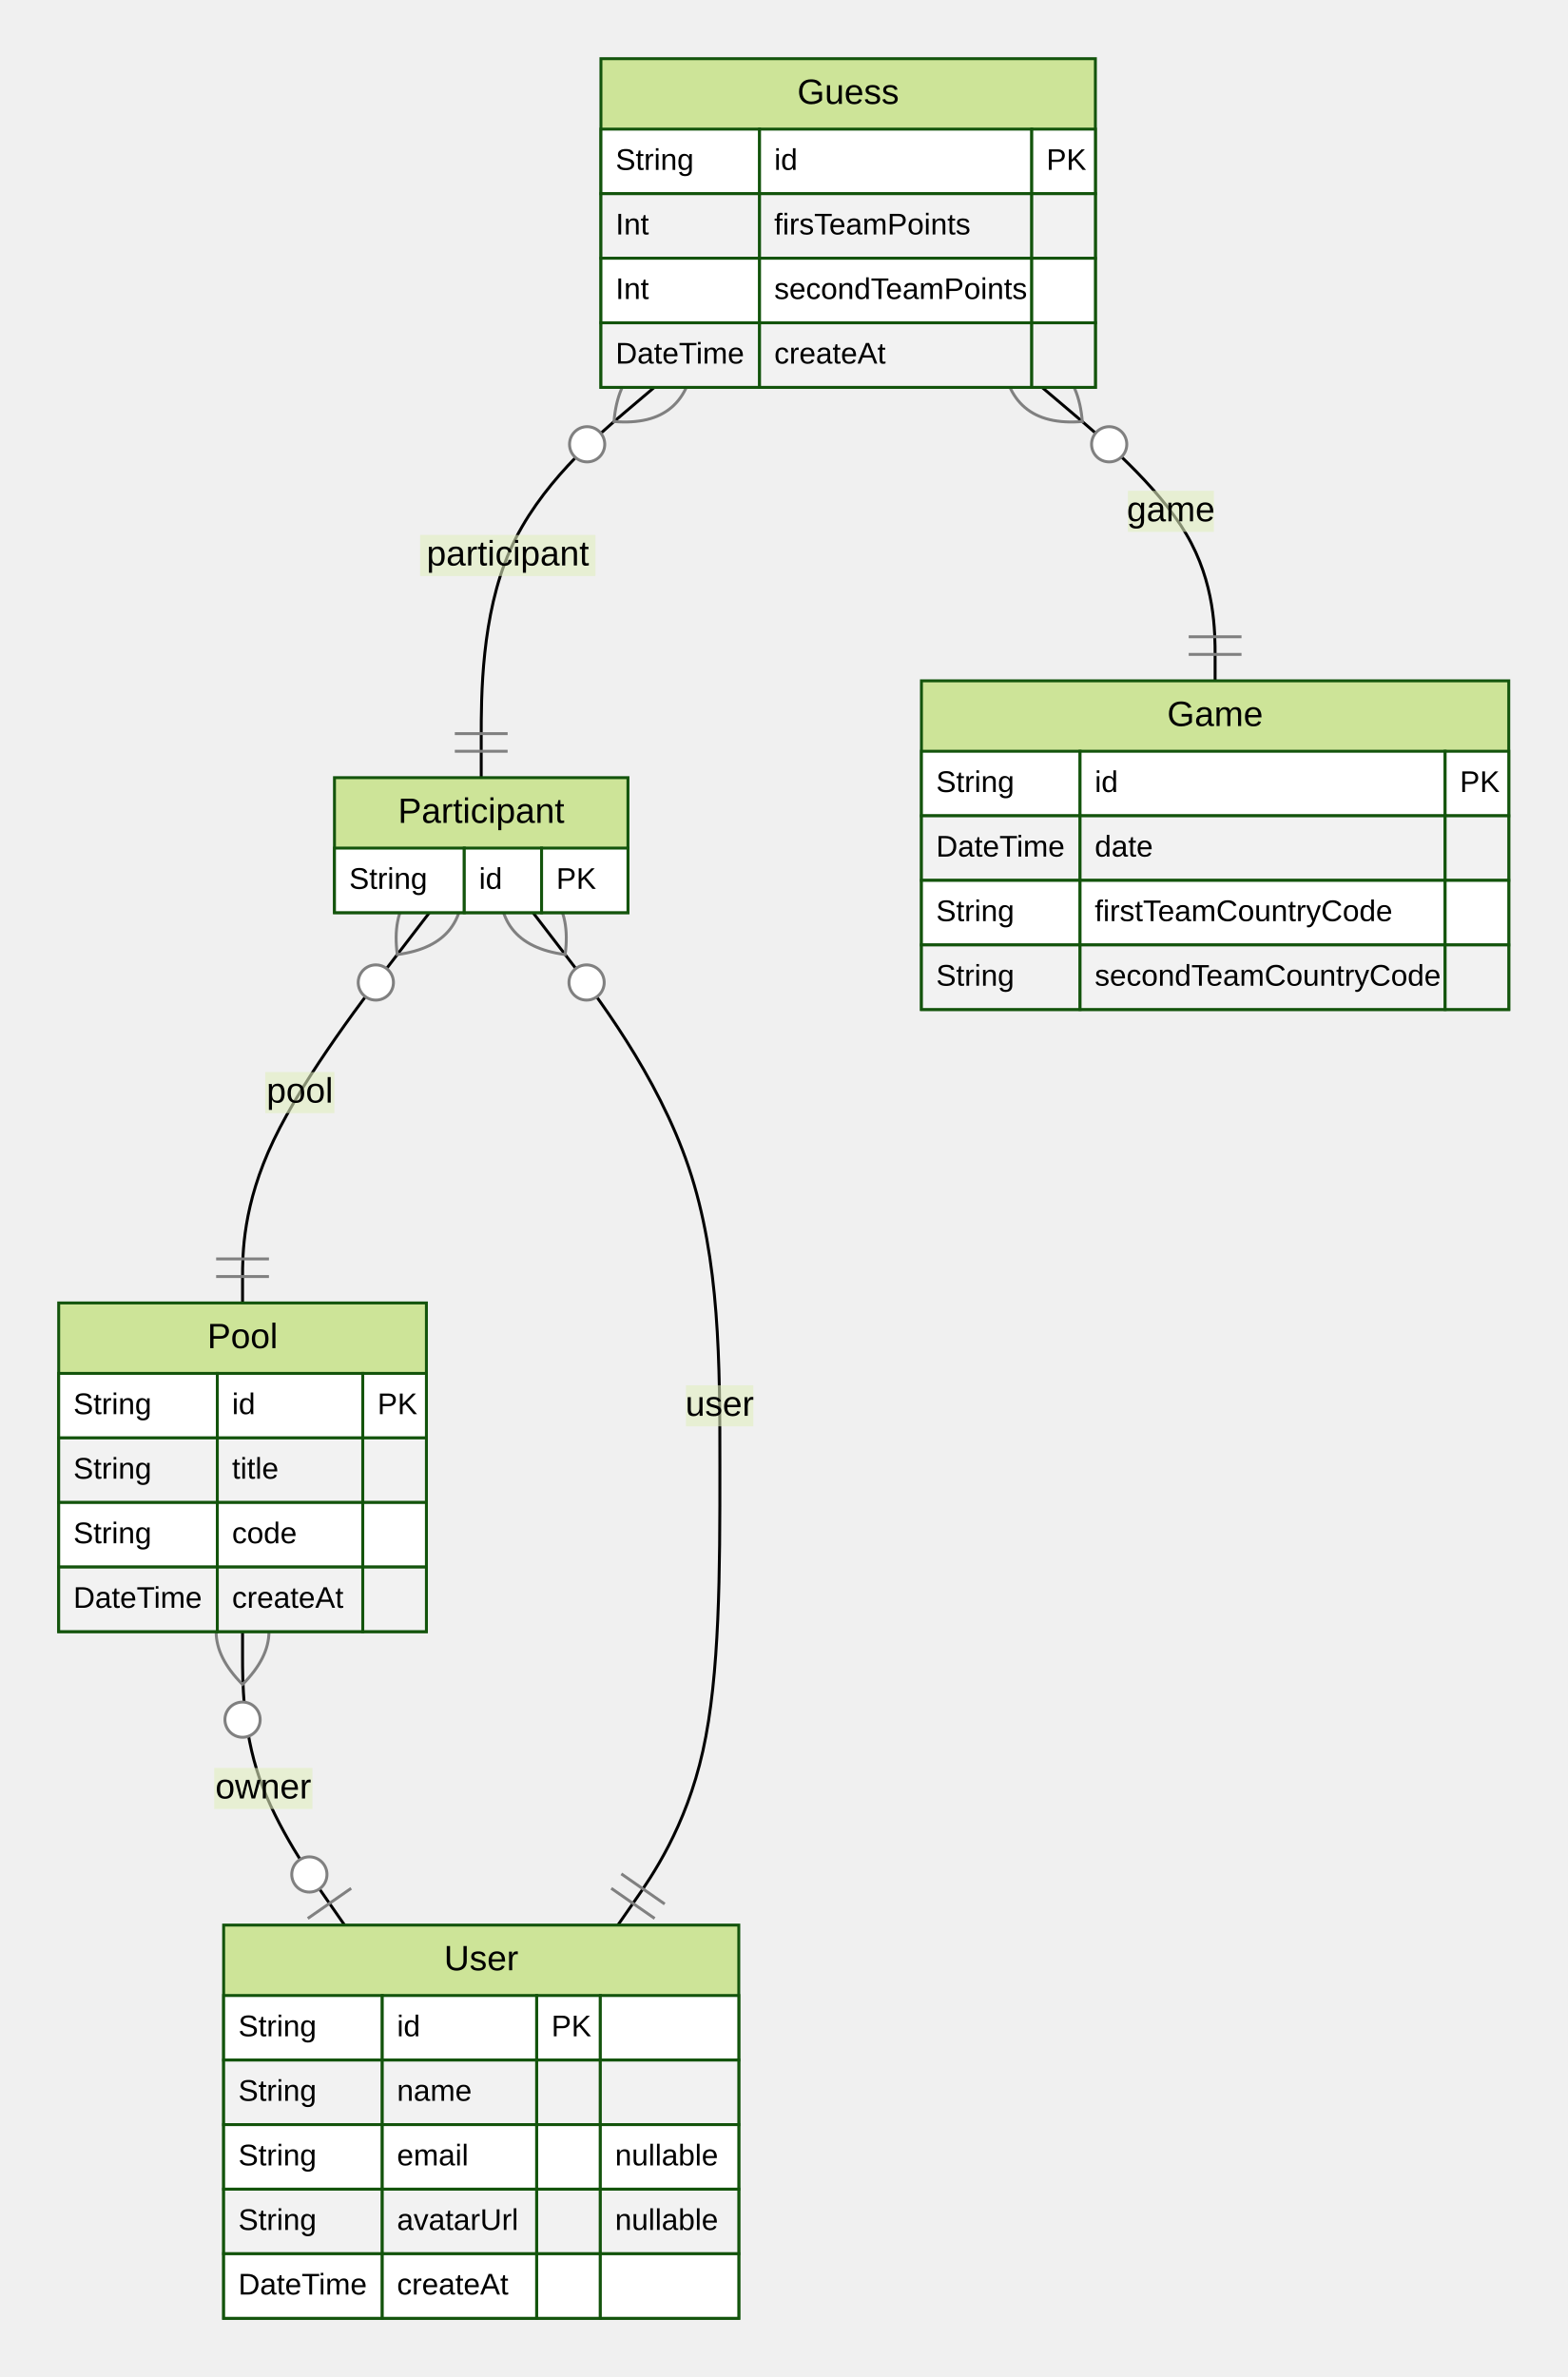
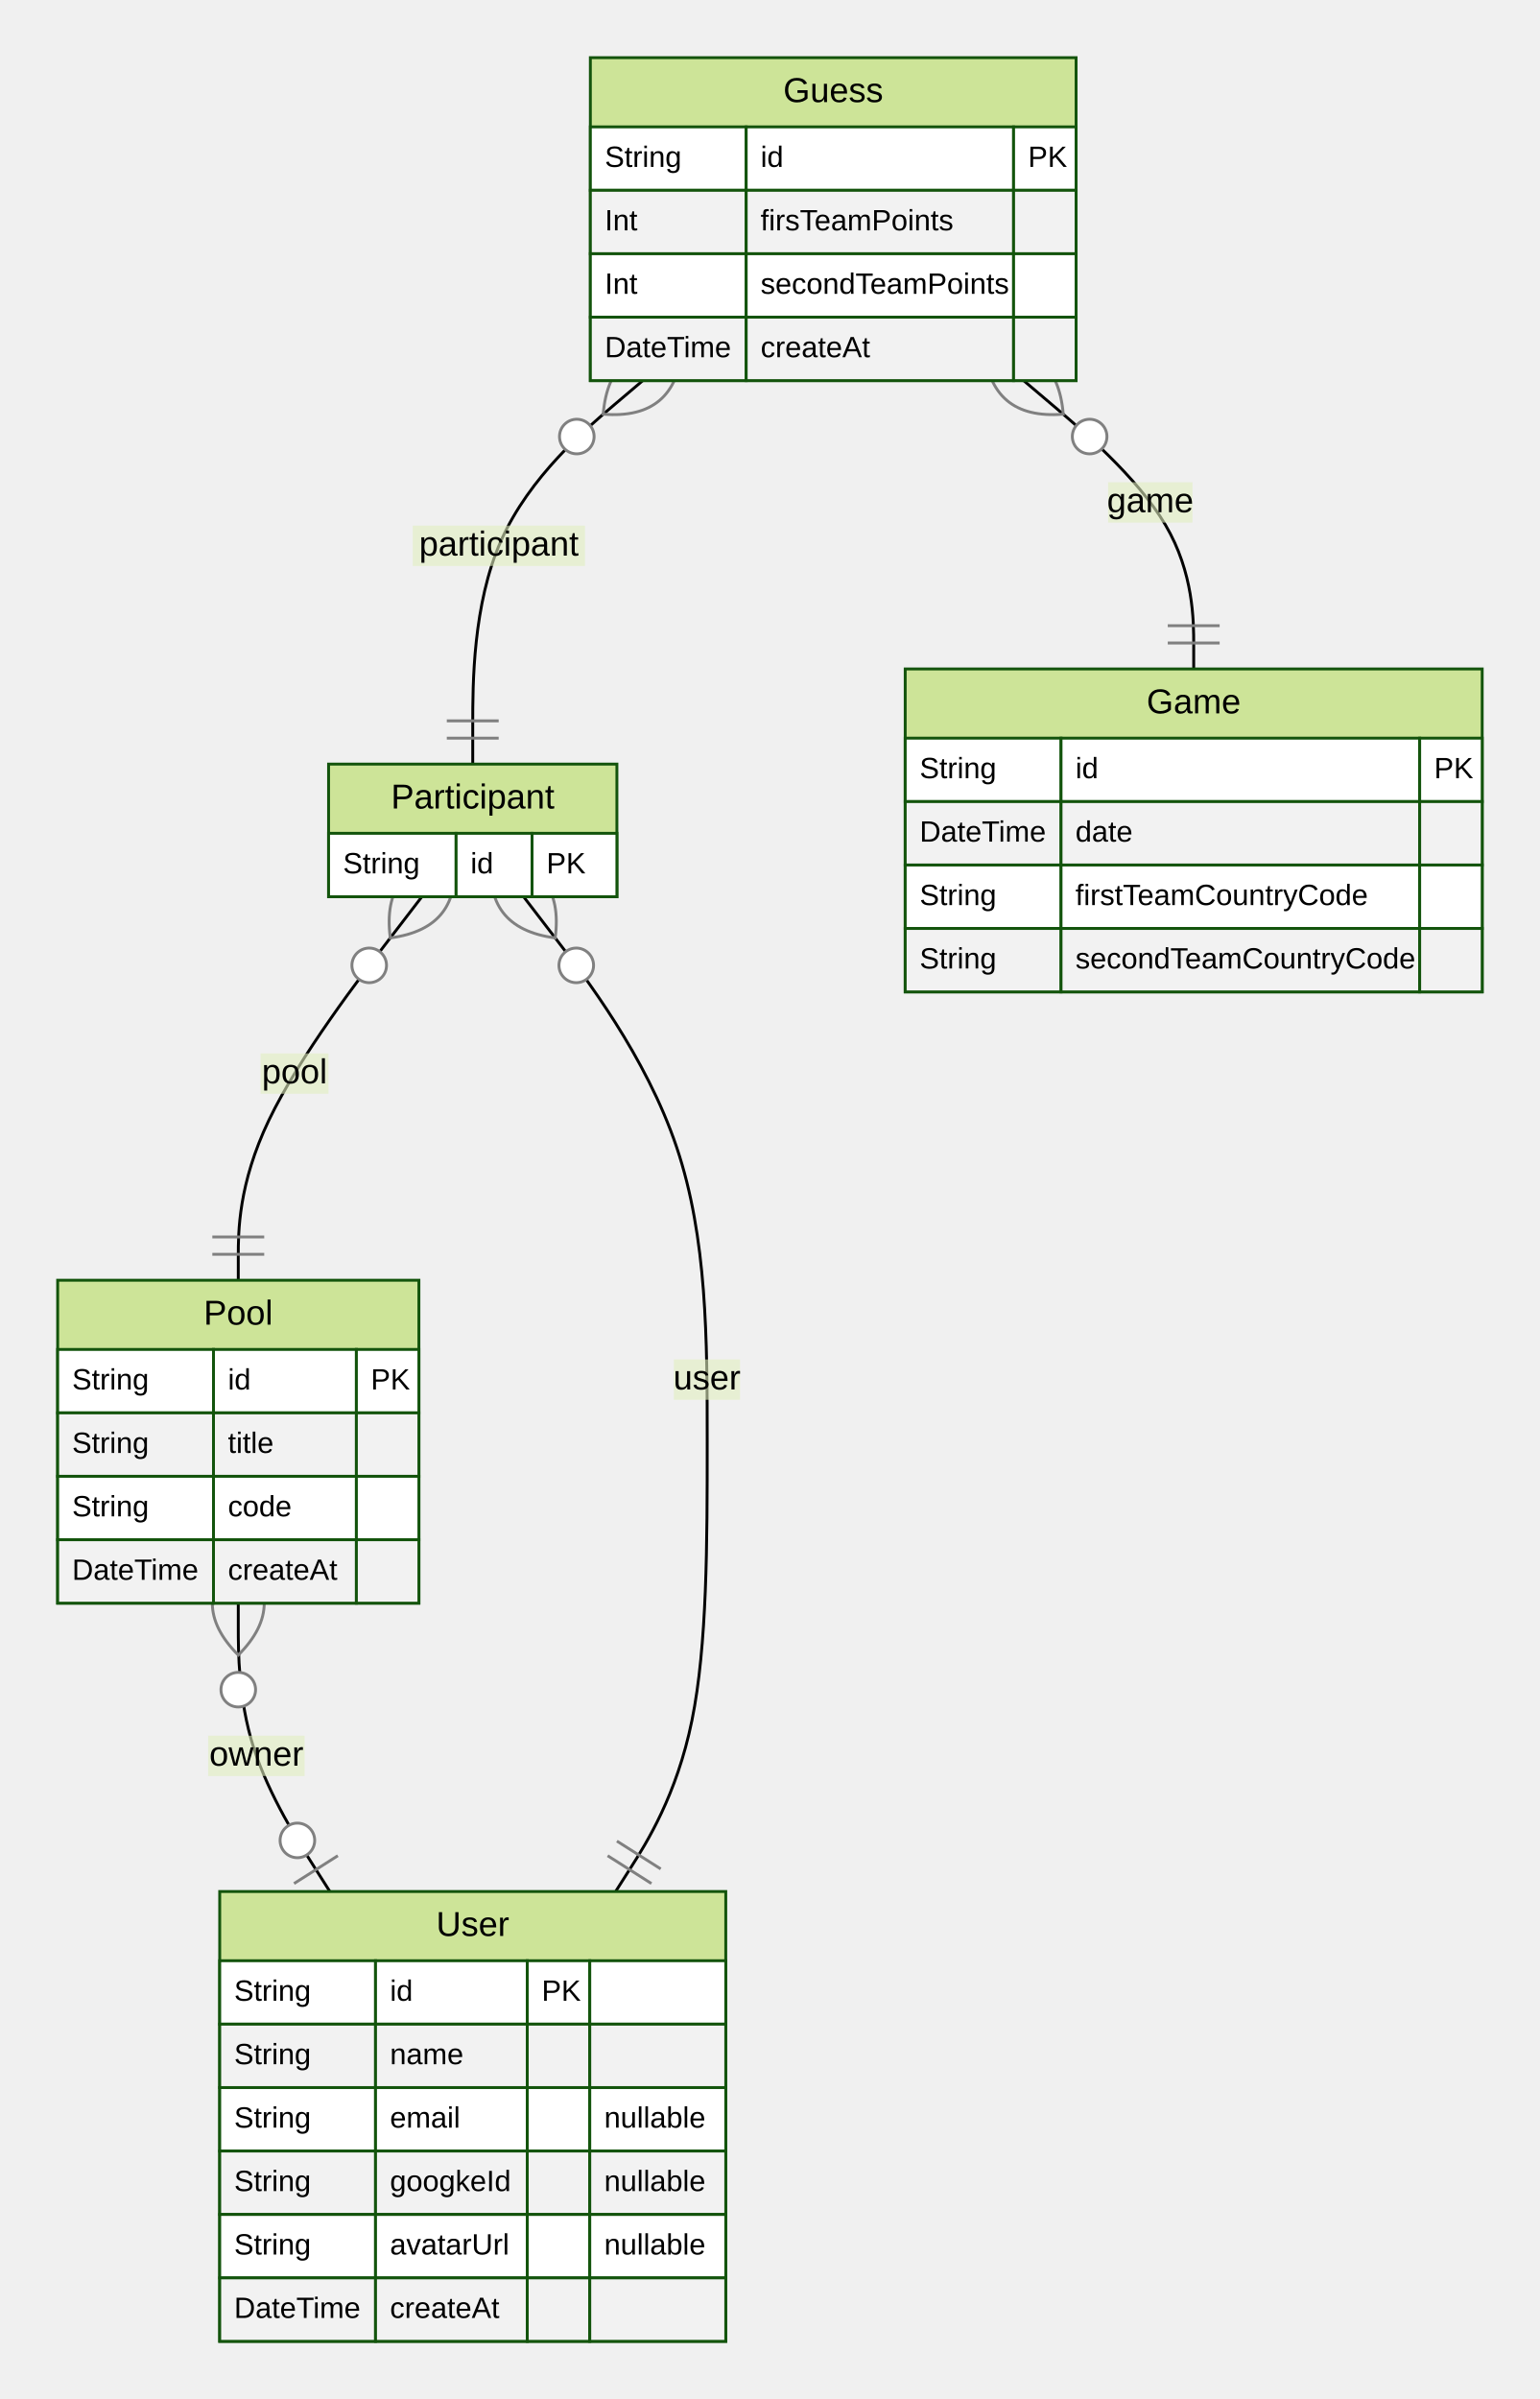
- <svg xmlns="http://www.w3.org/2000/svg" aria-labelledby="chart-title-mermaid-0 chart-desc-mermaid-0" role="img" viewBox="0 0 534.093 810" style="max-width: 534.093px; background-color: white;" width="100%" id="mermaid-0">
+ <svg xmlns="http://www.w3.org/2000/svg" aria-labelledby="chart-title-mermaid-0 chart-desc-mermaid-0" role="img" viewBox="0 0 534.093 832" style="max-width: 534.093px; background-color: white;" width="100%" id="mermaid-0">
  <style>#mermaid-0 {font-family:"trebuchet ms",verdana,arial,sans-serif;font-size:16px;fill:#000000;}#mermaid-0 .error-icon{fill:#552222;}#mermaid-0 .error-text{fill:#552222;stroke:#552222;}#mermaid-0 .edge-thickness-normal{stroke-width:2px;}#mermaid-0 .edge-thickness-thick{stroke-width:3.5px;}#mermaid-0 .edge-pattern-solid{stroke-dasharray:0;}#mermaid-0 .edge-pattern-dashed{stroke-dasharray:3;}#mermaid-0 .edge-pattern-dotted{stroke-dasharray:2;}#mermaid-0 .marker{fill:#000000;stroke:#000000;}#mermaid-0 .marker.cross{stroke:#000000;}#mermaid-0 svg{font-family:"trebuchet ms",verdana,arial,sans-serif;font-size:16px;}#mermaid-0 .entityBox{fill:#cde498;stroke:#13540c;}#mermaid-0 .attributeBoxOdd{fill:#ffffff;stroke:#13540c;}#mermaid-0 .attributeBoxEven{fill:#f2f2f2;stroke:#13540c;}#mermaid-0 .relationshipLabelBox{fill:hsl(78.158, 58.462%, 84.51%);opacity:0.7;background-color:hsl(78.158, 58.462%, 84.51%);}#mermaid-0 .relationshipLabelBox rect{opacity:0.5;}#mermaid-0 .relationshipLine{stroke:#000000;}#mermaid-0 :root{--mermaid-font-family:"trebuchet ms",verdana,arial,sans-serif;}</style>
  <g />
  <defs>
    <marker orient="auto" markerHeight="18" markerWidth="18" refY="9" refX="0" id="ONLY_ONE_START">
      <path d="M9,0 L9,18 M15,0 L15,18" fill="none" stroke="gray" />
    </marker>
  </defs>
  <defs>
    <marker orient="auto" markerHeight="18" markerWidth="18" refY="9" refX="18" id="ONLY_ONE_END">
      <path d="M3,0 L3,18 M9,0 L9,18" fill="none" stroke="gray" />
    </marker>
  </defs>
  <defs>
    <marker orient="auto" markerHeight="18" markerWidth="30" refY="9" refX="0" id="ZERO_OR_ONE_START">
      <circle r="6" cy="9" cx="21" fill="white" stroke="gray" />
      <path d="M9,0 L9,18" fill="none" stroke="gray" />
    </marker>
  </defs>
  <defs>
    <marker orient="auto" markerHeight="18" markerWidth="30" refY="9" refX="30" id="ZERO_OR_ONE_END">
      <circle r="6" cy="9" cx="9" fill="white" stroke="gray" />
      <path d="M21,0 L21,18" fill="none" stroke="gray" />
    </marker>
  </defs>
  <defs>
    <marker orient="auto" markerHeight="36" markerWidth="45" refY="18" refX="18" id="ONE_OR_MORE_START">
      <path d="M0,18 Q 18,0 36,18 Q 18,36 0,18 M42,9 L42,27" fill="none" stroke="gray" />
    </marker>
  </defs>
  <defs>
    <marker orient="auto" markerHeight="36" markerWidth="45" refY="18" refX="27" id="ONE_OR_MORE_END">
      <path d="M3,9 L3,27 M9,18 Q27,0 45,18 Q27,36 9,18" fill="none" stroke="gray" />
    </marker>
  </defs>
  <defs>
    <marker orient="auto" markerHeight="36" markerWidth="57" refY="18" refX="18" id="ZERO_OR_MORE_START">
      <circle r="6" cy="18" cx="48" fill="white" stroke="gray" />
      <path d="M0,18 Q18,0 36,18 Q18,36 0,18" fill="none" stroke="gray" />
    </marker>
  </defs>
  <defs>
    <marker orient="auto" markerHeight="36" markerWidth="57" refY="18" refX="39" id="ZERO_OR_MORE_END">
      <circle r="6" cy="18" cx="9" fill="white" stroke="gray" />
      <path d="M21,18 Q39,0 57,18 Q39,36 21,18" fill="none" stroke="gray" />
    </marker>
  </defs>
-   <path marker-start="url(#ZERO_OR_MORE_START)" marker-end="url(#ZERO_OR_ONE_END)" fill="none" stroke="gray" d="M82.646,556L82.646,564.333C82.646,572.667,82.646,589.333,88.438,606C94.23,622.667,105.815,639.333,111.607,647.667L117.399,656" class="er relationshipLine" />
-   <path marker-start="url(#ZERO_OR_MORE_START)" marker-end="url(#ONLY_ONE_END)" fill="none" stroke="gray" d="M181.614,311L192.227,324.833C202.84,338.667,224.066,366.333,234.679,397.833C245.292,429.333,245.292,464.667,245.292,500C245.292,535.333,245.292,570.667,239.499,596.667C233.707,622.667,222.123,639.333,216.33,647.667L210.538,656" class="er relationshipLine" />
+   <path marker-start="url(#ZERO_OR_MORE_START)" marker-end="url(#ZERO_OR_ONE_END)" fill="none" stroke="gray" d="M82.646,556L82.646,564.333C82.646,572.667,82.646,589.333,87.94,606C93.235,622.667,103.824,639.333,109.118,647.667L114.413,656" class="er relationshipLine" />
+   <path marker-start="url(#ZERO_OR_MORE_START)" marker-end="url(#ONLY_ONE_END)" fill="none" stroke="gray" d="M181.614,311L192.227,324.833C202.84,338.667,224.066,366.333,234.679,397.833C245.292,429.333,245.292,464.667,245.292,500C245.292,535.333,245.292,570.667,239.997,596.667C234.703,622.667,224.114,639.333,218.819,647.667L213.525,656" class="er relationshipLine" />
  <path marker-start="url(#ZERO_OR_MORE_START)" marker-end="url(#ONLY_ONE_END)" fill="none" stroke="gray" d="M146.323,311L135.71,324.833C125.097,338.667,103.872,366.333,93.259,388.5C82.646,410.667,82.646,427.333,82.646,435.667L82.646,444" class="er relationshipLine" />
  <path marker-start="url(#ZERO_OR_MORE_START)" marker-end="url(#ONLY_ONE_END)" fill="none" stroke="gray" d="M222.946,132L213.116,140.333C203.287,148.667,183.628,165.333,173.798,187.5C163.969,209.667,163.969,237.333,163.969,251.167L163.969,265" class="er relationshipLine" />
  <path marker-start="url(#ZERO_OR_MORE_START)" marker-end="url(#ONLY_ONE_END)" fill="none" stroke="gray" d="M355.054,132L364.883,140.333C374.713,148.667,394.372,165.333,404.201,182C414.031,198.667,414.031,215.333,414.031,223.667L414.031,232" class="er relationshipLine" />
  <g transform="translate(20,444 )" id="Pool">
    <rect height="112" width="125.292" y="0" x="0" stroke="gray" fill-opacity="100%" fill="honeydew" class="er entityBox" />
    <text transform="translate(62.64581,12)" style="font-family: &quot;trebuchet ms&quot;, verdana, arial, sans-serif;; font-size: 12px" text-anchor="middle" dominant-baseline="middle" y="0" x="0" id="entity-Pool" class="er entityLabel">Pool</text>
    <rect height="22" width="54.048" y="24" x="0" stroke="gray" fill-opacity="100%" fill="honeydew" class="er attributeBoxOdd" />
    <text transform="translate(5,35)" style="font-family: &quot;trebuchet ms&quot;, verdana, arial, sans-serif;; font-size: 10.2px" text-anchor="left" dominant-baseline="middle" y="0" x="0" id="entity-Pool-attr-1-type" class="er entityLabel">String</text>
    <rect height="22" width="49.562" y="24" x="54.048" stroke="gray" fill-opacity="100%" fill="honeydew" class="er attributeBoxOdd" />
    <text transform="translate(59.0484,35)" style="font-family: &quot;trebuchet ms&quot;, verdana, arial, sans-serif;; font-size: 10.2px" text-anchor="left" dominant-baseline="middle" y="0" x="0" id="entity-Pool-attr-1-name" class="er entityLabel">id</text>
    <rect height="22" width="21.681" y="24" x="103.611" stroke="gray" fill-opacity="100%" fill="honeydew" class="er attributeBoxOdd" />
    <text transform="translate(108.6109,35)" style="font-family: &quot;trebuchet ms&quot;, verdana, arial, sans-serif;; font-size: 10.2px" text-anchor="left" dominant-baseline="middle" y="0" x="0" id="entity-Pool-attr-1-key" class="er entityLabel">PK</text>
    <rect height="22" width="54.048" y="46" x="0" stroke="gray" fill-opacity="100%" fill="honeydew" class="er attributeBoxEven" />
    <text transform="translate(5,57)" style="font-family: &quot;trebuchet ms&quot;, verdana, arial, sans-serif;; font-size: 10.2px" text-anchor="left" dominant-baseline="middle" y="0" x="0" id="entity-Pool-attr-2-type" class="er entityLabel">String</text>
    <rect height="22" width="49.562" y="46" x="54.048" stroke="gray" fill-opacity="100%" fill="honeydew" class="er attributeBoxEven" />
    <text transform="translate(59.0484,57)" style="font-family: &quot;trebuchet ms&quot;, verdana, arial, sans-serif;; font-size: 10.2px" text-anchor="left" dominant-baseline="middle" y="0" x="0" id="entity-Pool-attr-2-name" class="er entityLabel">title</text>
    <rect height="22" width="21.681" y="46" x="103.611" stroke="gray" fill-opacity="100%" fill="honeydew" class="er attributeBoxEven" />
    <text transform="translate(108.6109,57)" style="font-family: &quot;trebuchet ms&quot;, verdana, arial, sans-serif;; font-size: 10.2px" text-anchor="left" dominant-baseline="middle" y="0" x="0" id="entity-Pool-attr-2-key" class="er entityLabel" />
    <rect height="22" width="54.048" y="68" x="0" stroke="gray" fill-opacity="100%" fill="honeydew" class="er attributeBoxOdd" />
    <text transform="translate(5,79)" style="font-family: &quot;trebuchet ms&quot;, verdana, arial, sans-serif;; font-size: 10.2px" text-anchor="left" dominant-baseline="middle" y="0" x="0" id="entity-Pool-attr-3-type" class="er entityLabel">String</text>
    <rect height="22" width="49.562" y="68" x="54.048" stroke="gray" fill-opacity="100%" fill="honeydew" class="er attributeBoxOdd" />
    <text transform="translate(59.0484,79)" style="font-family: &quot;trebuchet ms&quot;, verdana, arial, sans-serif;; font-size: 10.2px" text-anchor="left" dominant-baseline="middle" y="0" x="0" id="entity-Pool-attr-3-name" class="er entityLabel">code</text>
    <rect height="22" width="21.681" y="68" x="103.611" stroke="gray" fill-opacity="100%" fill="honeydew" class="er attributeBoxOdd" />
    <text transform="translate(108.6109,79)" style="font-family: &quot;trebuchet ms&quot;, verdana, arial, sans-serif;; font-size: 10.2px" text-anchor="left" dominant-baseline="middle" y="0" x="0" id="entity-Pool-attr-3-key" class="er entityLabel" />
    <rect height="22" width="54.048" y="90" x="0" stroke="gray" fill-opacity="100%" fill="honeydew" class="er attributeBoxEven" />
    <text transform="translate(5,101)" style="font-family: &quot;trebuchet ms&quot;, verdana, arial, sans-serif;; font-size: 10.2px" text-anchor="left" dominant-baseline="middle" y="0" x="0" id="entity-Pool-attr-4-type" class="er entityLabel">DateTime</text>
    <rect height="22" width="49.562" y="90" x="54.048" stroke="gray" fill-opacity="100%" fill="honeydew" class="er attributeBoxEven" />
    <text transform="translate(59.0484,101)" style="font-family: &quot;trebuchet ms&quot;, verdana, arial, sans-serif;; font-size: 10.2px" text-anchor="left" dominant-baseline="middle" y="0" x="0" id="entity-Pool-attr-4-name" class="er entityLabel">createAt</text>
    <rect height="22" width="21.681" y="90" x="103.611" stroke="gray" fill-opacity="100%" fill="honeydew" class="er attributeBoxEven" />
    <text transform="translate(108.6109,101)" style="font-family: &quot;trebuchet ms&quot;, verdana, arial, sans-serif;; font-size: 10.2px" text-anchor="left" dominant-baseline="middle" y="0" x="0" id="entity-Pool-attr-4-key" class="er entityLabel" />
  </g>
  <g transform="translate(113.9687,265 )" id="Participant">
    <rect height="46" width="100" y="0" x="0" stroke="gray" fill-opacity="100%" fill="honeydew" class="er entityBox" />
    <text transform="translate(50,12)" style="font-family: &quot;trebuchet ms&quot;, verdana, arial, sans-serif;; font-size: 12px" text-anchor="middle" dominant-baseline="middle" y="0" x="0" id="entity-Participant" class="er entityLabel">Participant</text>
    <rect height="22" width="44.231" y="24" x="0" stroke="gray" fill-opacity="100%" fill="honeydew" class="er attributeBoxOdd" />
    <text transform="translate(5,35)" style="font-family: &quot;trebuchet ms&quot;, verdana, arial, sans-serif;; font-size: 10.2px" text-anchor="left" dominant-baseline="middle" y="0" x="0" id="entity-Participant-attr-1-type" class="er entityLabel">String</text>
    <rect height="22" width="26.341" y="24" x="44.231" stroke="gray" fill-opacity="100%" fill="honeydew" class="er attributeBoxOdd" />
    <text transform="translate(49.23142,35)" style="font-family: &quot;trebuchet ms&quot;, verdana, arial, sans-serif;; font-size: 10.2px" text-anchor="left" dominant-baseline="middle" y="0" x="0" id="entity-Participant-attr-1-name" class="er entityLabel">id</text>
    <rect height="22" width="29.428" y="24" x="70.572" stroke="gray" fill-opacity="100%" fill="honeydew" class="er attributeBoxOdd" />
    <text transform="translate(75.57222,35)" style="font-family: &quot;trebuchet ms&quot;, verdana, arial, sans-serif;; font-size: 10.2px" text-anchor="left" dominant-baseline="middle" y="0" x="0" id="entity-Participant-attr-1-key" class="er entityLabel">PK</text>
  </g>
  <g transform="translate(76.20448,656 )" id="User">
-     <rect height="134" width="175.528" y="0" x="0" stroke="gray" fill-opacity="100%" fill="honeydew" class="er entityBox" />
+     <rect height="156" width="175.528" y="0" x="0" stroke="gray" fill-opacity="100%" fill="honeydew" class="er entityBox" />
    <text transform="translate(87.76424,12)" style="font-family: &quot;trebuchet ms&quot;, verdana, arial, sans-serif;; font-size: 12px" text-anchor="middle" dominant-baseline="middle" y="0" x="0" id="entity-User" class="er entityLabel">User</text>
    <rect height="22" width="54.048" y="24" x="0" stroke="gray" fill-opacity="100%" fill="honeydew" class="er attributeBoxOdd" />
    <text transform="translate(5,35)" style="font-family: &quot;trebuchet ms&quot;, verdana, arial, sans-serif;; font-size: 10.2px" text-anchor="left" dominant-baseline="middle" y="0" x="0" id="entity-User-attr-1-type" class="er entityLabel">String</text>
    <rect height="22" width="52.625" y="24" x="54.048" stroke="gray" fill-opacity="100%" fill="honeydew" class="er attributeBoxOdd" />
    <text transform="translate(59.0484,35)" style="font-family: &quot;trebuchet ms&quot;, verdana, arial, sans-serif;; font-size: 10.2px" text-anchor="left" dominant-baseline="middle" y="0" x="0" id="entity-User-attr-1-name" class="er entityLabel">id</text>
    <rect height="22" width="21.681" y="24" x="106.673" stroke="gray" fill-opacity="100%" fill="honeydew" class="er attributeBoxOdd" />
    <text transform="translate(111.6734,35)" style="font-family: &quot;trebuchet ms&quot;, verdana, arial, sans-serif;; font-size: 10.2px" text-anchor="left" dominant-baseline="middle" y="0" x="0" id="entity-User-attr-1-key" class="er entityLabel">PK</text>
    <rect height="22" width="47.174" y="24" x="128.354" stroke="gray" fill-opacity="100%" fill="honeydew" class="er attributeBoxOdd" />
    <text transform="translate(133.3541,35)" style="font-family: &quot;trebuchet ms&quot;, verdana, arial, sans-serif;; font-size: 10.2px" text-anchor="left" dominant-baseline="middle" y="0" x="0" id="entity-User-attr-1-comment" class="er entityLabel" />
    <rect height="22" width="54.048" y="46" x="0" stroke="gray" fill-opacity="100%" fill="honeydew" class="er attributeBoxEven" />
    <text transform="translate(5,57)" style="font-family: &quot;trebuchet ms&quot;, verdana, arial, sans-serif;; font-size: 10.2px" text-anchor="left" dominant-baseline="middle" y="0" x="0" id="entity-User-attr-2-type" class="er entityLabel">String</text>
    <rect height="22" width="52.625" y="46" x="54.048" stroke="gray" fill-opacity="100%" fill="honeydew" class="er attributeBoxEven" />
    <text transform="translate(59.0484,57)" style="font-family: &quot;trebuchet ms&quot;, verdana, arial, sans-serif;; font-size: 10.2px" text-anchor="left" dominant-baseline="middle" y="0" x="0" id="entity-User-attr-2-name" class="er entityLabel">name</text>
    <rect height="22" width="21.681" y="46" x="106.673" stroke="gray" fill-opacity="100%" fill="honeydew" class="er attributeBoxEven" />
    <text transform="translate(111.6734,57)" style="font-family: &quot;trebuchet ms&quot;, verdana, arial, sans-serif;; font-size: 10.2px" text-anchor="left" dominant-baseline="middle" y="0" x="0" id="entity-User-attr-2-key" class="er entityLabel" />
    <rect height="22" width="47.174" y="46" x="128.354" stroke="gray" fill-opacity="100%" fill="honeydew" class="er attributeBoxEven" />
    <text transform="translate(133.3541,57)" style="font-family: &quot;trebuchet ms&quot;, verdana, arial, sans-serif;; font-size: 10.2px" text-anchor="left" dominant-baseline="middle" y="0" x="0" id="entity-User-attr-2-comment" class="er entityLabel" />
    <rect height="22" width="54.048" y="68" x="0" stroke="gray" fill-opacity="100%" fill="honeydew" class="er attributeBoxOdd" />
    <text transform="translate(5,79)" style="font-family: &quot;trebuchet ms&quot;, verdana, arial, sans-serif;; font-size: 10.2px" text-anchor="left" dominant-baseline="middle" y="0" x="0" id="entity-User-attr-3-type" class="er entityLabel">String</text>
    <rect height="22" width="52.625" y="68" x="54.048" stroke="gray" fill-opacity="100%" fill="honeydew" class="er attributeBoxOdd" />
    <text transform="translate(59.0484,79)" style="font-family: &quot;trebuchet ms&quot;, verdana, arial, sans-serif;; font-size: 10.2px" text-anchor="left" dominant-baseline="middle" y="0" x="0" id="entity-User-attr-3-name" class="er entityLabel">email</text>
    <rect height="22" width="21.681" y="68" x="106.673" stroke="gray" fill-opacity="100%" fill="honeydew" class="er attributeBoxOdd" />
    <text transform="translate(111.6734,79)" style="font-family: &quot;trebuchet ms&quot;, verdana, arial, sans-serif;; font-size: 10.2px" text-anchor="left" dominant-baseline="middle" y="0" x="0" id="entity-User-attr-3-key" class="er entityLabel" />
    <rect height="22" width="47.174" y="68" x="128.354" stroke="gray" fill-opacity="100%" fill="honeydew" class="er attributeBoxOdd" />
    <text transform="translate(133.3541,79)" style="font-family: &quot;trebuchet ms&quot;, verdana, arial, sans-serif;; font-size: 10.2px" text-anchor="left" dominant-baseline="middle" y="0" x="0" id="entity-User-attr-3-comment" class="er entityLabel">nullable</text>
    <rect height="22" width="54.048" y="90" x="0" stroke="gray" fill-opacity="100%" fill="honeydew" class="er attributeBoxEven" />
    <text transform="translate(5,101)" style="font-family: &quot;trebuchet ms&quot;, verdana, arial, sans-serif;; font-size: 10.2px" text-anchor="left" dominant-baseline="middle" y="0" x="0" id="entity-User-attr-4-type" class="er entityLabel">String</text>
    <rect height="22" width="52.625" y="90" x="54.048" stroke="gray" fill-opacity="100%" fill="honeydew" class="er attributeBoxEven" />
-     <text transform="translate(59.0484,101)" style="font-family: &quot;trebuchet ms&quot;, verdana, arial, sans-serif;; font-size: 10.2px" text-anchor="left" dominant-baseline="middle" y="0" x="0" id="entity-User-attr-4-name" class="er entityLabel">avatarUrl</text>
+     <text transform="translate(59.0484,101)" style="font-family: &quot;trebuchet ms&quot;, verdana, arial, sans-serif;; font-size: 10.2px" text-anchor="left" dominant-baseline="middle" y="0" x="0" id="entity-User-attr-4-name" class="er entityLabel">googkeId</text>
    <rect height="22" width="21.681" y="90" x="106.673" stroke="gray" fill-opacity="100%" fill="honeydew" class="er attributeBoxEven" />
    <text transform="translate(111.6734,101)" style="font-family: &quot;trebuchet ms&quot;, verdana, arial, sans-serif;; font-size: 10.2px" text-anchor="left" dominant-baseline="middle" y="0" x="0" id="entity-User-attr-4-key" class="er entityLabel" />
    <rect height="22" width="47.174" y="90" x="128.354" stroke="gray" fill-opacity="100%" fill="honeydew" class="er attributeBoxEven" />
    <text transform="translate(133.3541,101)" style="font-family: &quot;trebuchet ms&quot;, verdana, arial, sans-serif;; font-size: 10.2px" text-anchor="left" dominant-baseline="middle" y="0" x="0" id="entity-User-attr-4-comment" class="er entityLabel">nullable</text>
    <rect height="22" width="54.048" y="112" x="0" stroke="gray" fill-opacity="100%" fill="honeydew" class="er attributeBoxOdd" />
-     <text transform="translate(5,123)" style="font-family: &quot;trebuchet ms&quot;, verdana, arial, sans-serif;; font-size: 10.2px" text-anchor="left" dominant-baseline="middle" y="0" x="0" id="entity-User-attr-5-type" class="er entityLabel">DateTime</text>
+     <text transform="translate(5,123)" style="font-family: &quot;trebuchet ms&quot;, verdana, arial, sans-serif;; font-size: 10.2px" text-anchor="left" dominant-baseline="middle" y="0" x="0" id="entity-User-attr-5-type" class="er entityLabel">String</text>
    <rect height="22" width="52.625" y="112" x="54.048" stroke="gray" fill-opacity="100%" fill="honeydew" class="er attributeBoxOdd" />
-     <text transform="translate(59.0484,123)" style="font-family: &quot;trebuchet ms&quot;, verdana, arial, sans-serif;; font-size: 10.2px" text-anchor="left" dominant-baseline="middle" y="0" x="0" id="entity-User-attr-5-name" class="er entityLabel">createAt</text>
+     <text transform="translate(59.0484,123)" style="font-family: &quot;trebuchet ms&quot;, verdana, arial, sans-serif;; font-size: 10.2px" text-anchor="left" dominant-baseline="middle" y="0" x="0" id="entity-User-attr-5-name" class="er entityLabel">avatarUrl</text>
    <rect height="22" width="21.681" y="112" x="106.673" stroke="gray" fill-opacity="100%" fill="honeydew" class="er attributeBoxOdd" />
    <text transform="translate(111.6734,123)" style="font-family: &quot;trebuchet ms&quot;, verdana, arial, sans-serif;; font-size: 10.2px" text-anchor="left" dominant-baseline="middle" y="0" x="0" id="entity-User-attr-5-key" class="er entityLabel" />
    <rect height="22" width="47.174" y="112" x="128.354" stroke="gray" fill-opacity="100%" fill="honeydew" class="er attributeBoxOdd" />
-     <text transform="translate(133.3541,123)" style="font-family: &quot;trebuchet ms&quot;, verdana, arial, sans-serif;; font-size: 10.2px" text-anchor="left" dominant-baseline="middle" y="0" x="0" id="entity-User-attr-5-comment" class="er entityLabel" />
+     <text transform="translate(133.3541,123)" style="font-family: &quot;trebuchet ms&quot;, verdana, arial, sans-serif;; font-size: 10.2px" text-anchor="left" dominant-baseline="middle" y="0" x="0" id="entity-User-attr-5-comment" class="er entityLabel">nullable</text>
+     <rect height="22" width="54.048" y="134" x="0" stroke="gray" fill-opacity="100%" fill="honeydew" class="er attributeBoxEven" />
+     <text transform="translate(5,145)" style="font-family: &quot;trebuchet ms&quot;, verdana, arial, sans-serif;; font-size: 10.2px" text-anchor="left" dominant-baseline="middle" y="0" x="0" id="entity-User-attr-6-type" class="er entityLabel">DateTime</text>
+     <rect height="22" width="52.625" y="134" x="54.048" stroke="gray" fill-opacity="100%" fill="honeydew" class="er attributeBoxEven" />
+     <text transform="translate(59.0484,145)" style="font-family: &quot;trebuchet ms&quot;, verdana, arial, sans-serif;; font-size: 10.2px" text-anchor="left" dominant-baseline="middle" y="0" x="0" id="entity-User-attr-6-name" class="er entityLabel">createAt</text>
+     <rect height="22" width="21.681" y="134" x="106.673" stroke="gray" fill-opacity="100%" fill="honeydew" class="er attributeBoxEven" />
+     <text transform="translate(111.6734,145)" style="font-family: &quot;trebuchet ms&quot;, verdana, arial, sans-serif;; font-size: 10.2px" text-anchor="left" dominant-baseline="middle" y="0" x="0" id="entity-User-attr-6-key" class="er entityLabel" />
+     <rect height="22" width="47.174" y="134" x="128.354" stroke="gray" fill-opacity="100%" fill="honeydew" class="er attributeBoxEven" />
+     <text transform="translate(133.3541,145)" style="font-family: &quot;trebuchet ms&quot;, verdana, arial, sans-serif;; font-size: 10.2px" text-anchor="left" dominant-baseline="middle" y="0" x="0" id="entity-User-attr-6-comment" class="er entityLabel" />
  </g>
  <g transform="translate(313.9687,232 )" id="Game">
    <rect height="112" width="200.124" y="0" x="0" stroke="gray" fill-opacity="100%" fill="honeydew" class="er entityBox" />
    <text transform="translate(100.062,12)" style="font-family: &quot;trebuchet ms&quot;, verdana, arial, sans-serif;; font-size: 12px" text-anchor="middle" dominant-baseline="middle" y="0" x="0" id="entity-Game" class="er entityLabel">Game</text>
    <rect height="22" width="54.048" y="24" x="0" stroke="gray" fill-opacity="100%" fill="honeydew" class="er attributeBoxOdd" />
    <text transform="translate(5,35)" style="font-family: &quot;trebuchet ms&quot;, verdana, arial, sans-serif;; font-size: 10.2px" text-anchor="left" dominant-baseline="middle" y="0" x="0" id="entity-Game-attr-1-type" class="er entityLabel">String</text>
    <rect height="22" width="124.395" y="24" x="54.048" stroke="gray" fill-opacity="100%" fill="honeydew" class="er attributeBoxOdd" />
    <text transform="translate(59.0484,35)" style="font-family: &quot;trebuchet ms&quot;, verdana, arial, sans-serif;; font-size: 10.2px" text-anchor="left" dominant-baseline="middle" y="0" x="0" id="entity-Game-attr-1-name" class="er entityLabel">id</text>
    <rect height="22" width="21.681" y="24" x="178.443" stroke="gray" fill-opacity="100%" fill="honeydew" class="er attributeBoxOdd" />
    <text transform="translate(183.4432,35)" style="font-family: &quot;trebuchet ms&quot;, verdana, arial, sans-serif;; font-size: 10.2px" text-anchor="left" dominant-baseline="middle" y="0" x="0" id="entity-Game-attr-1-key" class="er entityLabel">PK</text>
    <rect height="22" width="54.048" y="46" x="0" stroke="gray" fill-opacity="100%" fill="honeydew" class="er attributeBoxEven" />
    <text transform="translate(5,57)" style="font-family: &quot;trebuchet ms&quot;, verdana, arial, sans-serif;; font-size: 10.2px" text-anchor="left" dominant-baseline="middle" y="0" x="0" id="entity-Game-attr-2-type" class="er entityLabel">DateTime</text>
    <rect height="22" width="124.395" y="46" x="54.048" stroke="gray" fill-opacity="100%" fill="honeydew" class="er attributeBoxEven" />
    <text transform="translate(59.0484,57)" style="font-family: &quot;trebuchet ms&quot;, verdana, arial, sans-serif;; font-size: 10.2px" text-anchor="left" dominant-baseline="middle" y="0" x="0" id="entity-Game-attr-2-name" class="er entityLabel">date</text>
    <rect height="22" width="21.681" y="46" x="178.443" stroke="gray" fill-opacity="100%" fill="honeydew" class="er attributeBoxEven" />
    <text transform="translate(183.4432,57)" style="font-family: &quot;trebuchet ms&quot;, verdana, arial, sans-serif;; font-size: 10.2px" text-anchor="left" dominant-baseline="middle" y="0" x="0" id="entity-Game-attr-2-key" class="er entityLabel" />
    <rect height="22" width="54.048" y="68" x="0" stroke="gray" fill-opacity="100%" fill="honeydew" class="er attributeBoxOdd" />
    <text transform="translate(5,79)" style="font-family: &quot;trebuchet ms&quot;, verdana, arial, sans-serif;; font-size: 10.2px" text-anchor="left" dominant-baseline="middle" y="0" x="0" id="entity-Game-attr-3-type" class="er entityLabel">String</text>
    <rect height="22" width="124.395" y="68" x="54.048" stroke="gray" fill-opacity="100%" fill="honeydew" class="er attributeBoxOdd" />
    <text transform="translate(59.0484,79)" style="font-family: &quot;trebuchet ms&quot;, verdana, arial, sans-serif;; font-size: 10.2px" text-anchor="left" dominant-baseline="middle" y="0" x="0" id="entity-Game-attr-3-name" class="er entityLabel">firstTeamCountryCode</text>
    <rect height="22" width="21.681" y="68" x="178.443" stroke="gray" fill-opacity="100%" fill="honeydew" class="er attributeBoxOdd" />
    <text transform="translate(183.4432,79)" style="font-family: &quot;trebuchet ms&quot;, verdana, arial, sans-serif;; font-size: 10.2px" text-anchor="left" dominant-baseline="middle" y="0" x="0" id="entity-Game-attr-3-key" class="er entityLabel" />
    <rect height="22" width="54.048" y="90" x="0" stroke="gray" fill-opacity="100%" fill="honeydew" class="er attributeBoxEven" />
    <text transform="translate(5,101)" style="font-family: &quot;trebuchet ms&quot;, verdana, arial, sans-serif;; font-size: 10.2px" text-anchor="left" dominant-baseline="middle" y="0" x="0" id="entity-Game-attr-4-type" class="er entityLabel">String</text>
    <rect height="22" width="124.395" y="90" x="54.048" stroke="gray" fill-opacity="100%" fill="honeydew" class="er attributeBoxEven" />
    <text transform="translate(59.0484,101)" style="font-family: &quot;trebuchet ms&quot;, verdana, arial, sans-serif;; font-size: 10.2px" text-anchor="left" dominant-baseline="middle" y="0" x="0" id="entity-Game-attr-4-name" class="er entityLabel">secondTeamCountryCode</text>
    <rect height="22" width="21.681" y="90" x="178.443" stroke="gray" fill-opacity="100%" fill="honeydew" class="er attributeBoxEven" />
    <text transform="translate(183.4432,101)" style="font-family: &quot;trebuchet ms&quot;, verdana, arial, sans-serif;; font-size: 10.2px" text-anchor="left" dominant-baseline="middle" y="0" x="0" id="entity-Game-attr-4-key" class="er entityLabel" />
  </g>
  <g transform="translate(204.7601,20 )" id="Guess">
    <rect height="112" width="168.479" y="0" x="0" stroke="gray" fill-opacity="100%" fill="honeydew" class="er entityBox" />
    <text transform="translate(84.23956,12)" style="font-family: &quot;trebuchet ms&quot;, verdana, arial, sans-serif;; font-size: 12px" text-anchor="middle" dominant-baseline="middle" y="0" x="0" id="entity-Guess" class="er entityLabel">Guess</text>
    <rect height="22" width="54.048" y="24" x="0" stroke="gray" fill-opacity="100%" fill="honeydew" class="er attributeBoxOdd" />
    <text transform="translate(5,35)" style="font-family: &quot;trebuchet ms&quot;, verdana, arial, sans-serif;; font-size: 10.2px" text-anchor="left" dominant-baseline="middle" y="0" x="0" id="entity-Guess-attr-1-type" class="er entityLabel">String</text>
    <rect height="22" width="92.75" y="24" x="54.048" stroke="gray" fill-opacity="100%" fill="honeydew" class="er attributeBoxOdd" />
    <text transform="translate(59.0484,35)" style="font-family: &quot;trebuchet ms&quot;, verdana, arial, sans-serif;; font-size: 10.2px" text-anchor="left" dominant-baseline="middle" y="0" x="0" id="entity-Guess-attr-1-name" class="er entityLabel">id</text>
    <rect height="22" width="21.681" y="24" x="146.798" stroke="gray" fill-opacity="100%" fill="honeydew" class="er attributeBoxOdd" />
    <text transform="translate(151.7984,35)" style="font-family: &quot;trebuchet ms&quot;, verdana, arial, sans-serif;; font-size: 10.2px" text-anchor="left" dominant-baseline="middle" y="0" x="0" id="entity-Guess-attr-1-key" class="er entityLabel">PK</text>
    <rect height="22" width="54.048" y="46" x="0" stroke="gray" fill-opacity="100%" fill="honeydew" class="er attributeBoxEven" />
    <text transform="translate(5,57)" style="font-family: &quot;trebuchet ms&quot;, verdana, arial, sans-serif;; font-size: 10.2px" text-anchor="left" dominant-baseline="middle" y="0" x="0" id="entity-Guess-attr-2-type" class="er entityLabel">Int</text>
    <rect height="22" width="92.75" y="46" x="54.048" stroke="gray" fill-opacity="100%" fill="honeydew" class="er attributeBoxEven" />
    <text transform="translate(59.0484,57)" style="font-family: &quot;trebuchet ms&quot;, verdana, arial, sans-serif;; font-size: 10.2px" text-anchor="left" dominant-baseline="middle" y="0" x="0" id="entity-Guess-attr-2-name" class="er entityLabel">firsTeamPoints</text>
    <rect height="22" width="21.681" y="46" x="146.798" stroke="gray" fill-opacity="100%" fill="honeydew" class="er attributeBoxEven" />
    <text transform="translate(151.7984,57)" style="font-family: &quot;trebuchet ms&quot;, verdana, arial, sans-serif;; font-size: 10.2px" text-anchor="left" dominant-baseline="middle" y="0" x="0" id="entity-Guess-attr-2-key" class="er entityLabel" />
    <rect height="22" width="54.048" y="68" x="0" stroke="gray" fill-opacity="100%" fill="honeydew" class="er attributeBoxOdd" />
    <text transform="translate(5,79)" style="font-family: &quot;trebuchet ms&quot;, verdana, arial, sans-serif;; font-size: 10.2px" text-anchor="left" dominant-baseline="middle" y="0" x="0" id="entity-Guess-attr-3-type" class="er entityLabel">Int</text>
    <rect height="22" width="92.75" y="68" x="54.048" stroke="gray" fill-opacity="100%" fill="honeydew" class="er attributeBoxOdd" />
    <text transform="translate(59.0484,79)" style="font-family: &quot;trebuchet ms&quot;, verdana, arial, sans-serif;; font-size: 10.2px" text-anchor="left" dominant-baseline="middle" y="0" x="0" id="entity-Guess-attr-3-name" class="er entityLabel">secondTeamPoints</text>
    <rect height="22" width="21.681" y="68" x="146.798" stroke="gray" fill-opacity="100%" fill="honeydew" class="er attributeBoxOdd" />
    <text transform="translate(151.7984,79)" style="font-family: &quot;trebuchet ms&quot;, verdana, arial, sans-serif;; font-size: 10.2px" text-anchor="left" dominant-baseline="middle" y="0" x="0" id="entity-Guess-attr-3-key" class="er entityLabel" />
    <rect height="22" width="54.048" y="90" x="0" stroke="gray" fill-opacity="100%" fill="honeydew" class="er attributeBoxEven" />
    <text transform="translate(5,101)" style="font-family: &quot;trebuchet ms&quot;, verdana, arial, sans-serif;; font-size: 10.2px" text-anchor="left" dominant-baseline="middle" y="0" x="0" id="entity-Guess-attr-4-type" class="er entityLabel">DateTime</text>
    <rect height="22" width="92.75" y="90" x="54.048" stroke="gray" fill-opacity="100%" fill="honeydew" class="er attributeBoxEven" />
    <text transform="translate(59.0484,101)" style="font-family: &quot;trebuchet ms&quot;, verdana, arial, sans-serif;; font-size: 10.2px" text-anchor="left" dominant-baseline="middle" y="0" x="0" id="entity-Guess-attr-4-name" class="er entityLabel">createAt</text>
    <rect height="22" width="21.681" y="90" x="146.798" stroke="gray" fill-opacity="100%" fill="honeydew" class="er attributeBoxEven" />
    <text transform="translate(151.7984,101)" style="font-family: &quot;trebuchet ms&quot;, verdana, arial, sans-serif;; font-size: 10.2px" text-anchor="left" dominant-baseline="middle" y="0" x="0" id="entity-Guess-attr-4-key" class="er entityLabel" />
  </g>
-   <rect fill-opacity="85%" fill="white" height="14" width="33.471" y="602.451" x="72.982" class="er relationshipLabelBox" />
-   <text style="font-family: &quot;trebuchet ms&quot;, verdana, arial, sans-serif;; font-size: 12px" dominant-baseline="middle" text-anchor="middle" y="609.451" x="89.717" id="rel1" class="er relationshipLabel">owner</text>
-   <rect fill-opacity="85%" fill="white" height="14" width="22.959" y="472.055" x="233.73" class="er relationshipLabelBox" />
-   <text style="font-family: &quot;trebuchet ms&quot;, verdana, arial, sans-serif;; font-size: 12px" dominant-baseline="middle" text-anchor="middle" y="479.055" x="245.209" id="rel2" class="er relationshipLabel">user</text>
+   <rect fill-opacity="85%" fill="white" height="14" width="33.471" y="601.954" x="72.197" class="er relationshipLabelBox" />
+   <text style="font-family: &quot;trebuchet ms&quot;, verdana, arial, sans-serif;; font-size: 12px" dominant-baseline="middle" text-anchor="middle" y="608.954" x="88.933" id="rel1" class="er relationshipLabel">owner</text>
+   <rect fill-opacity="85%" fill="white" height="14" width="22.959" y="471.467" x="233.723" class="er relationshipLabelBox" />
+   <text style="font-family: &quot;trebuchet ms&quot;, verdana, arial, sans-serif;; font-size: 12px" dominant-baseline="middle" text-anchor="middle" y="478.467" x="245.202" id="rel2" class="er relationshipLabel">user</text>
  <rect fill-opacity="85%" fill="white" height="14" width="23.564" y="365.32" x="90.376" class="er relationshipLabelBox" />
  <text style="font-family: &quot;trebuchet ms&quot;, verdana, arial, sans-serif;; font-size: 12px" dominant-baseline="middle" text-anchor="middle" y="372.32" x="102.158" id="rel3" class="er relationshipLabel">pool</text>
  <rect fill-opacity="85%" fill="white" height="14" width="59.744" y="182.29" x="143.158" class="er relationshipLabelBox" />
  <text style="font-family: &quot;trebuchet ms&quot;, verdana, arial, sans-serif;; font-size: 12px" dominant-baseline="middle" text-anchor="middle" y="189.29" x="173.03" id="rel4" class="er relationshipLabel">participant</text>
  <rect fill-opacity="85%" fill="white" height="14" width="29.289" y="167.246" x="384.324" class="er relationshipLabelBox" />
  <text style="font-family: &quot;trebuchet ms&quot;, verdana, arial, sans-serif;; font-size: 12px" dominant-baseline="middle" text-anchor="middle" y="174.246" x="398.969" id="rel5" class="er relationshipLabel">game</text>
</svg>
